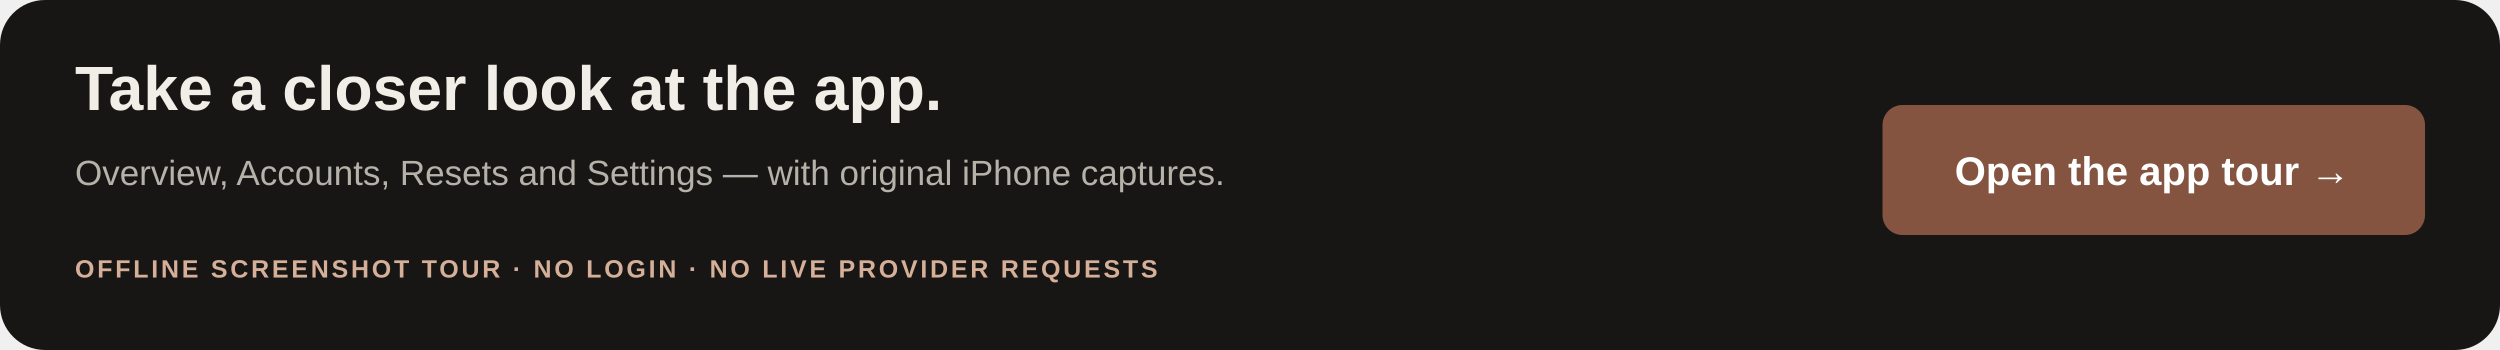
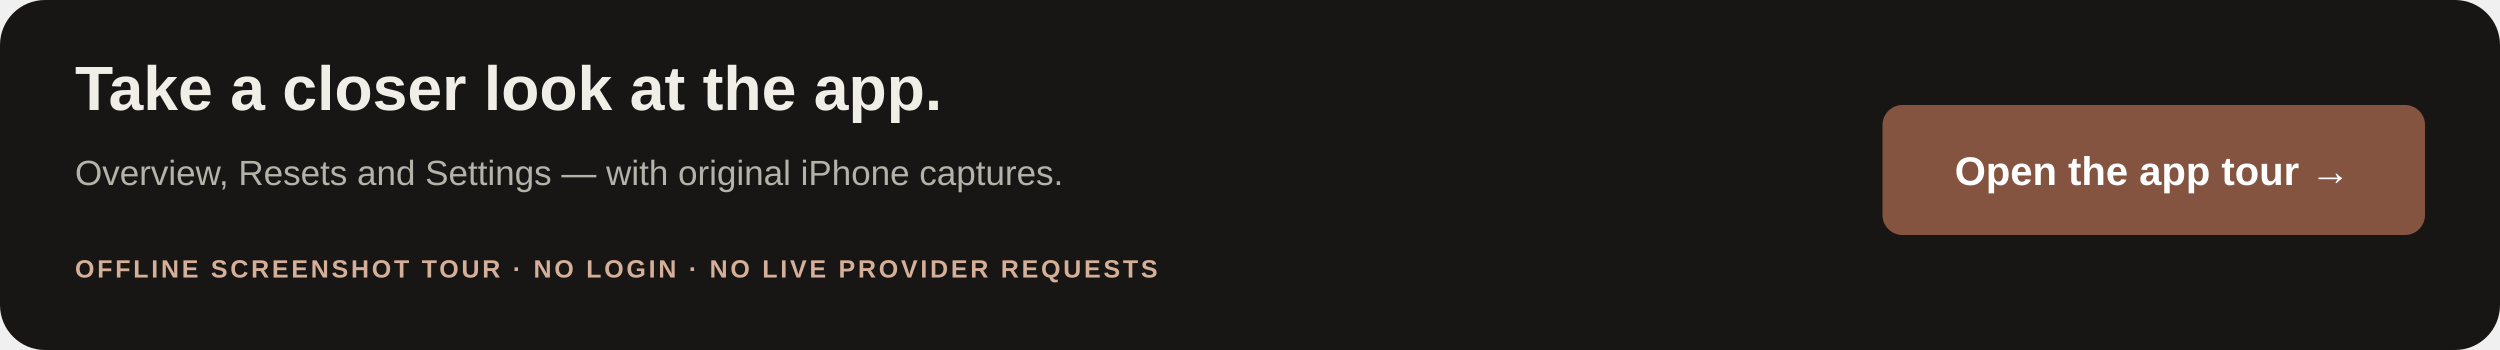
<svg xmlns="http://www.w3.org/2000/svg" width="1000" height="140" viewBox="0 0 1000 140">
  <rect x="0" y="0" width="1000" height="140" rx="18" fill="#171615" />
-   <text x="30" y="44" font-family="Arial, sans-serif" font-size="25" font-weight="600" fill="#F0EEE6" text-anchor="start">Take a closer look at the app.</text>
-   <text x="30" y="74" font-family="Arial, sans-serif" font-size="14" font-weight="400" fill="#B4B2A9" text-anchor="start">Overview, Accounts, Resets and Settings — with original iPhone captures.</text>
+   <text x="30" y="44" font-family="Liberation Sans, sans-serif" font-size="25" font-weight="600" fill="#F0EEE6" text-anchor="start">Take a closer look at the app.</text>
+   <text x="30" y="74" font-family="Arial, sans-serif" font-size="14" font-weight="400" fill="#B4B2A9" text-anchor="start">Overview, Resets and Settings — with original iPhone captures.</text>
  <text x="30" y="111" font-family="Arial, sans-serif" font-size="10" font-weight="600" fill="#D5AF98" text-anchor="start" letter-spacing="1.1">OFFLINE SCREENSHOT TOUR · NO LOGIN · NO LIVE PROVIDER REQUESTS</text>
  <rect x="753" y="42" width="217" height="52" rx="8" fill="#845440" />
  <text x="861" y="74" font-family="Arial, sans-serif" font-size="16" font-weight="600" fill="#FFFFFF" text-anchor="middle">Open the app tour →</text>
</svg>
